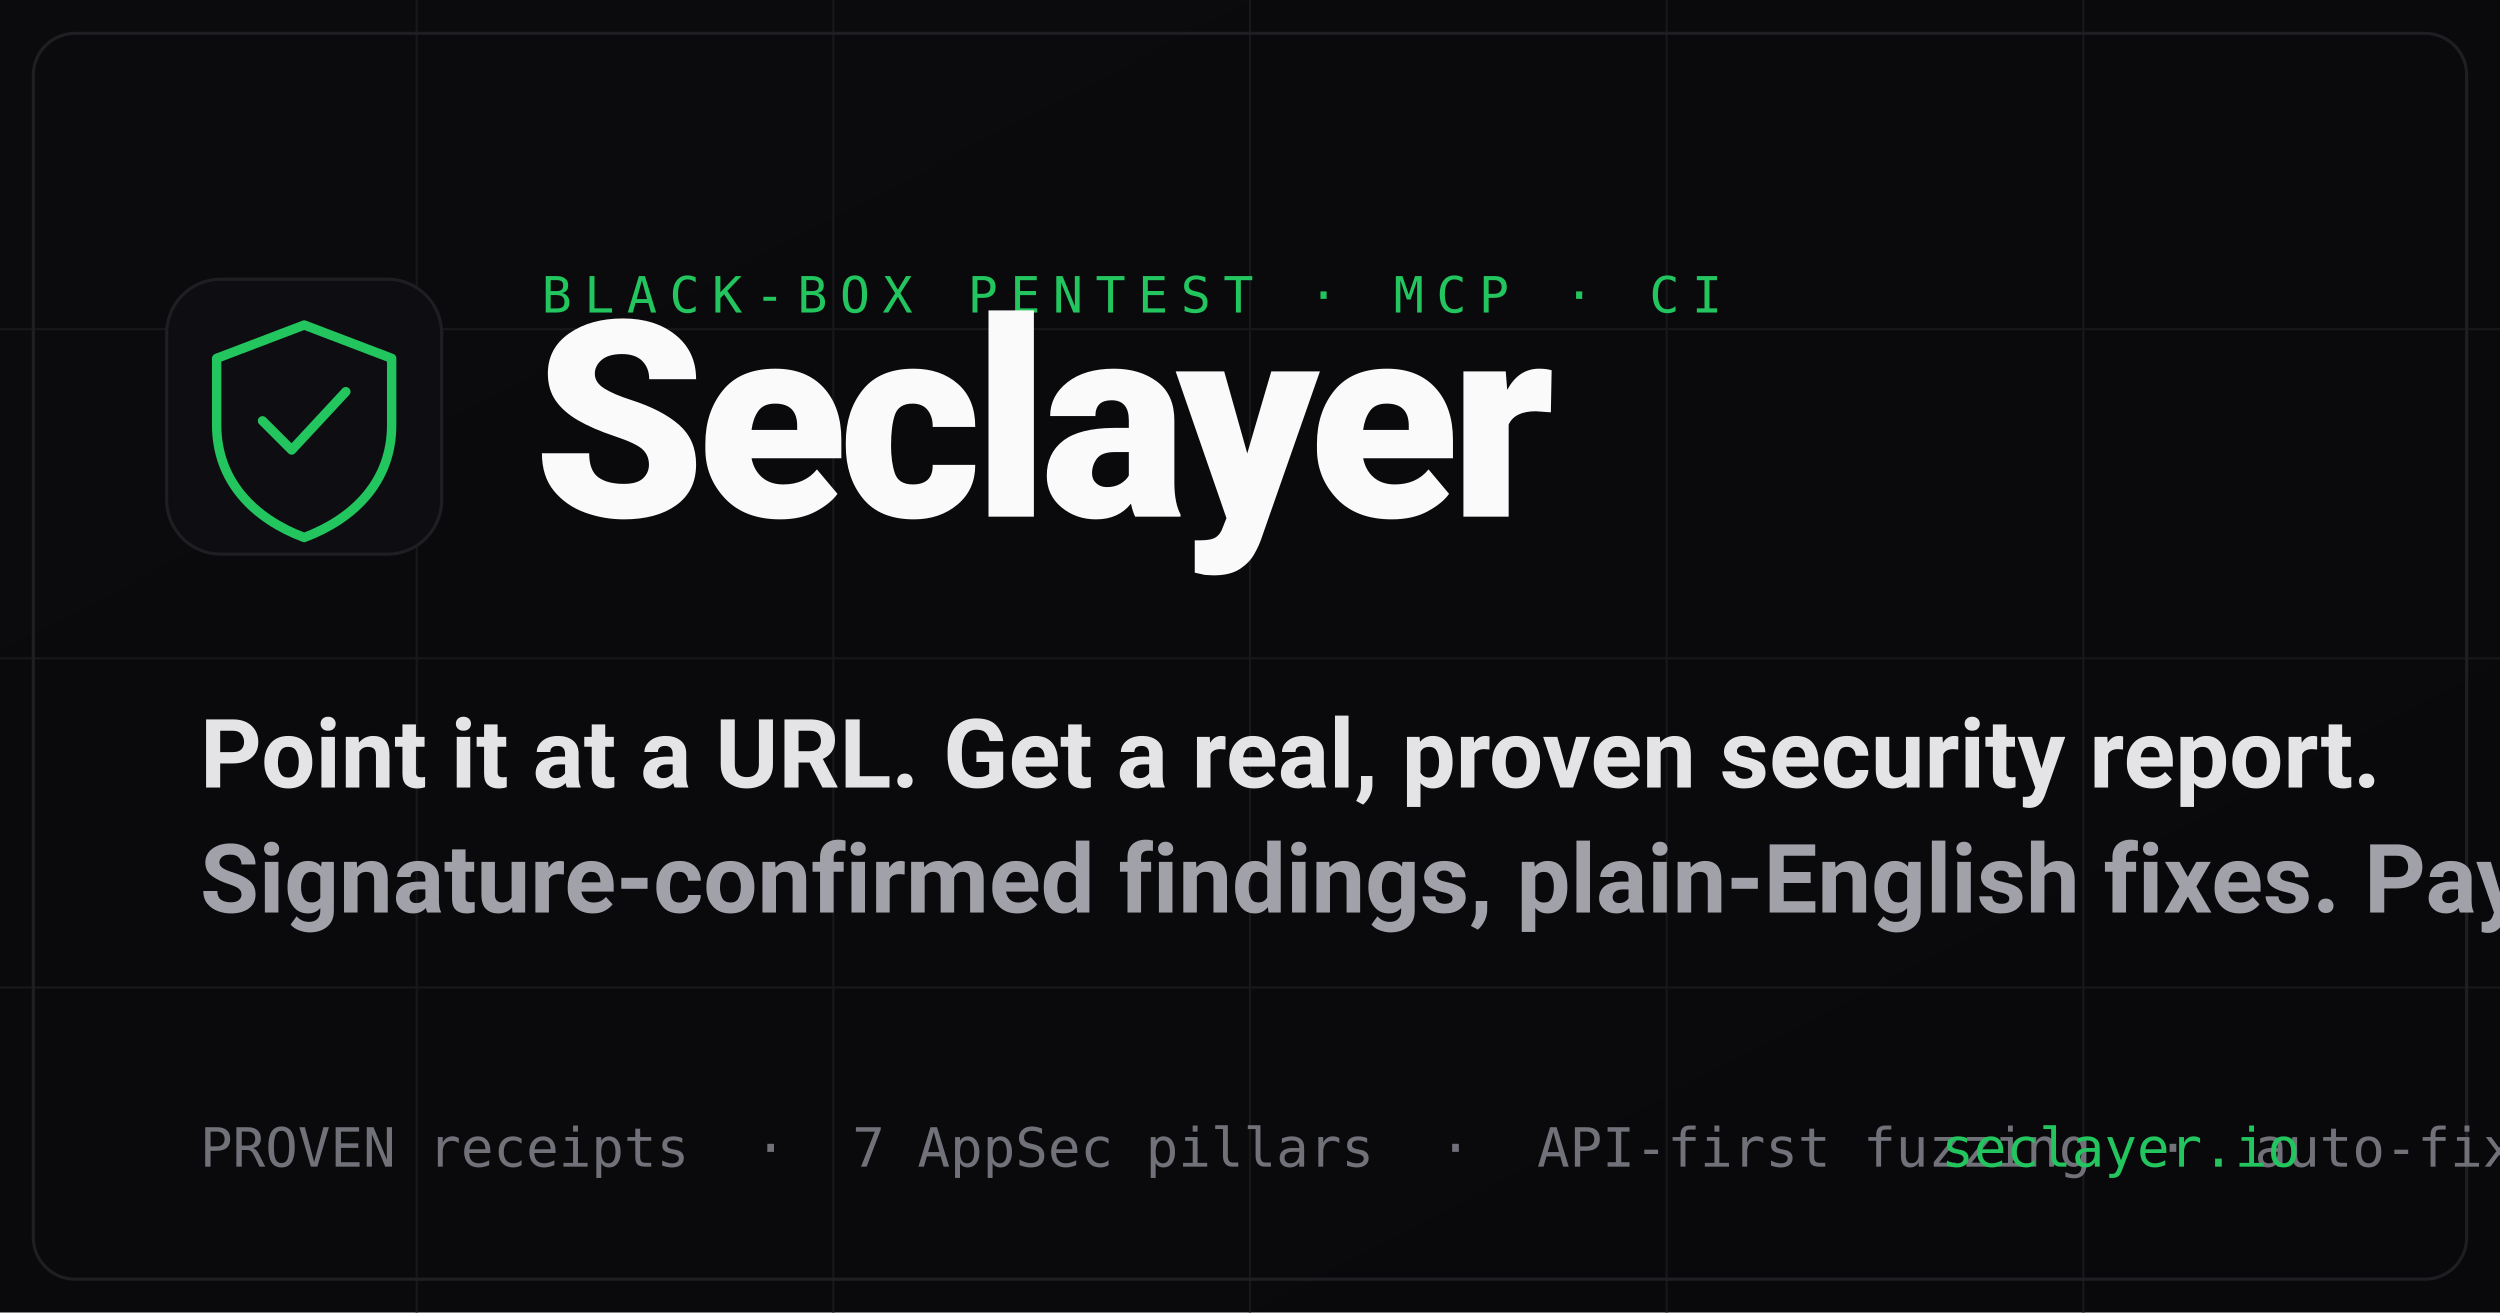
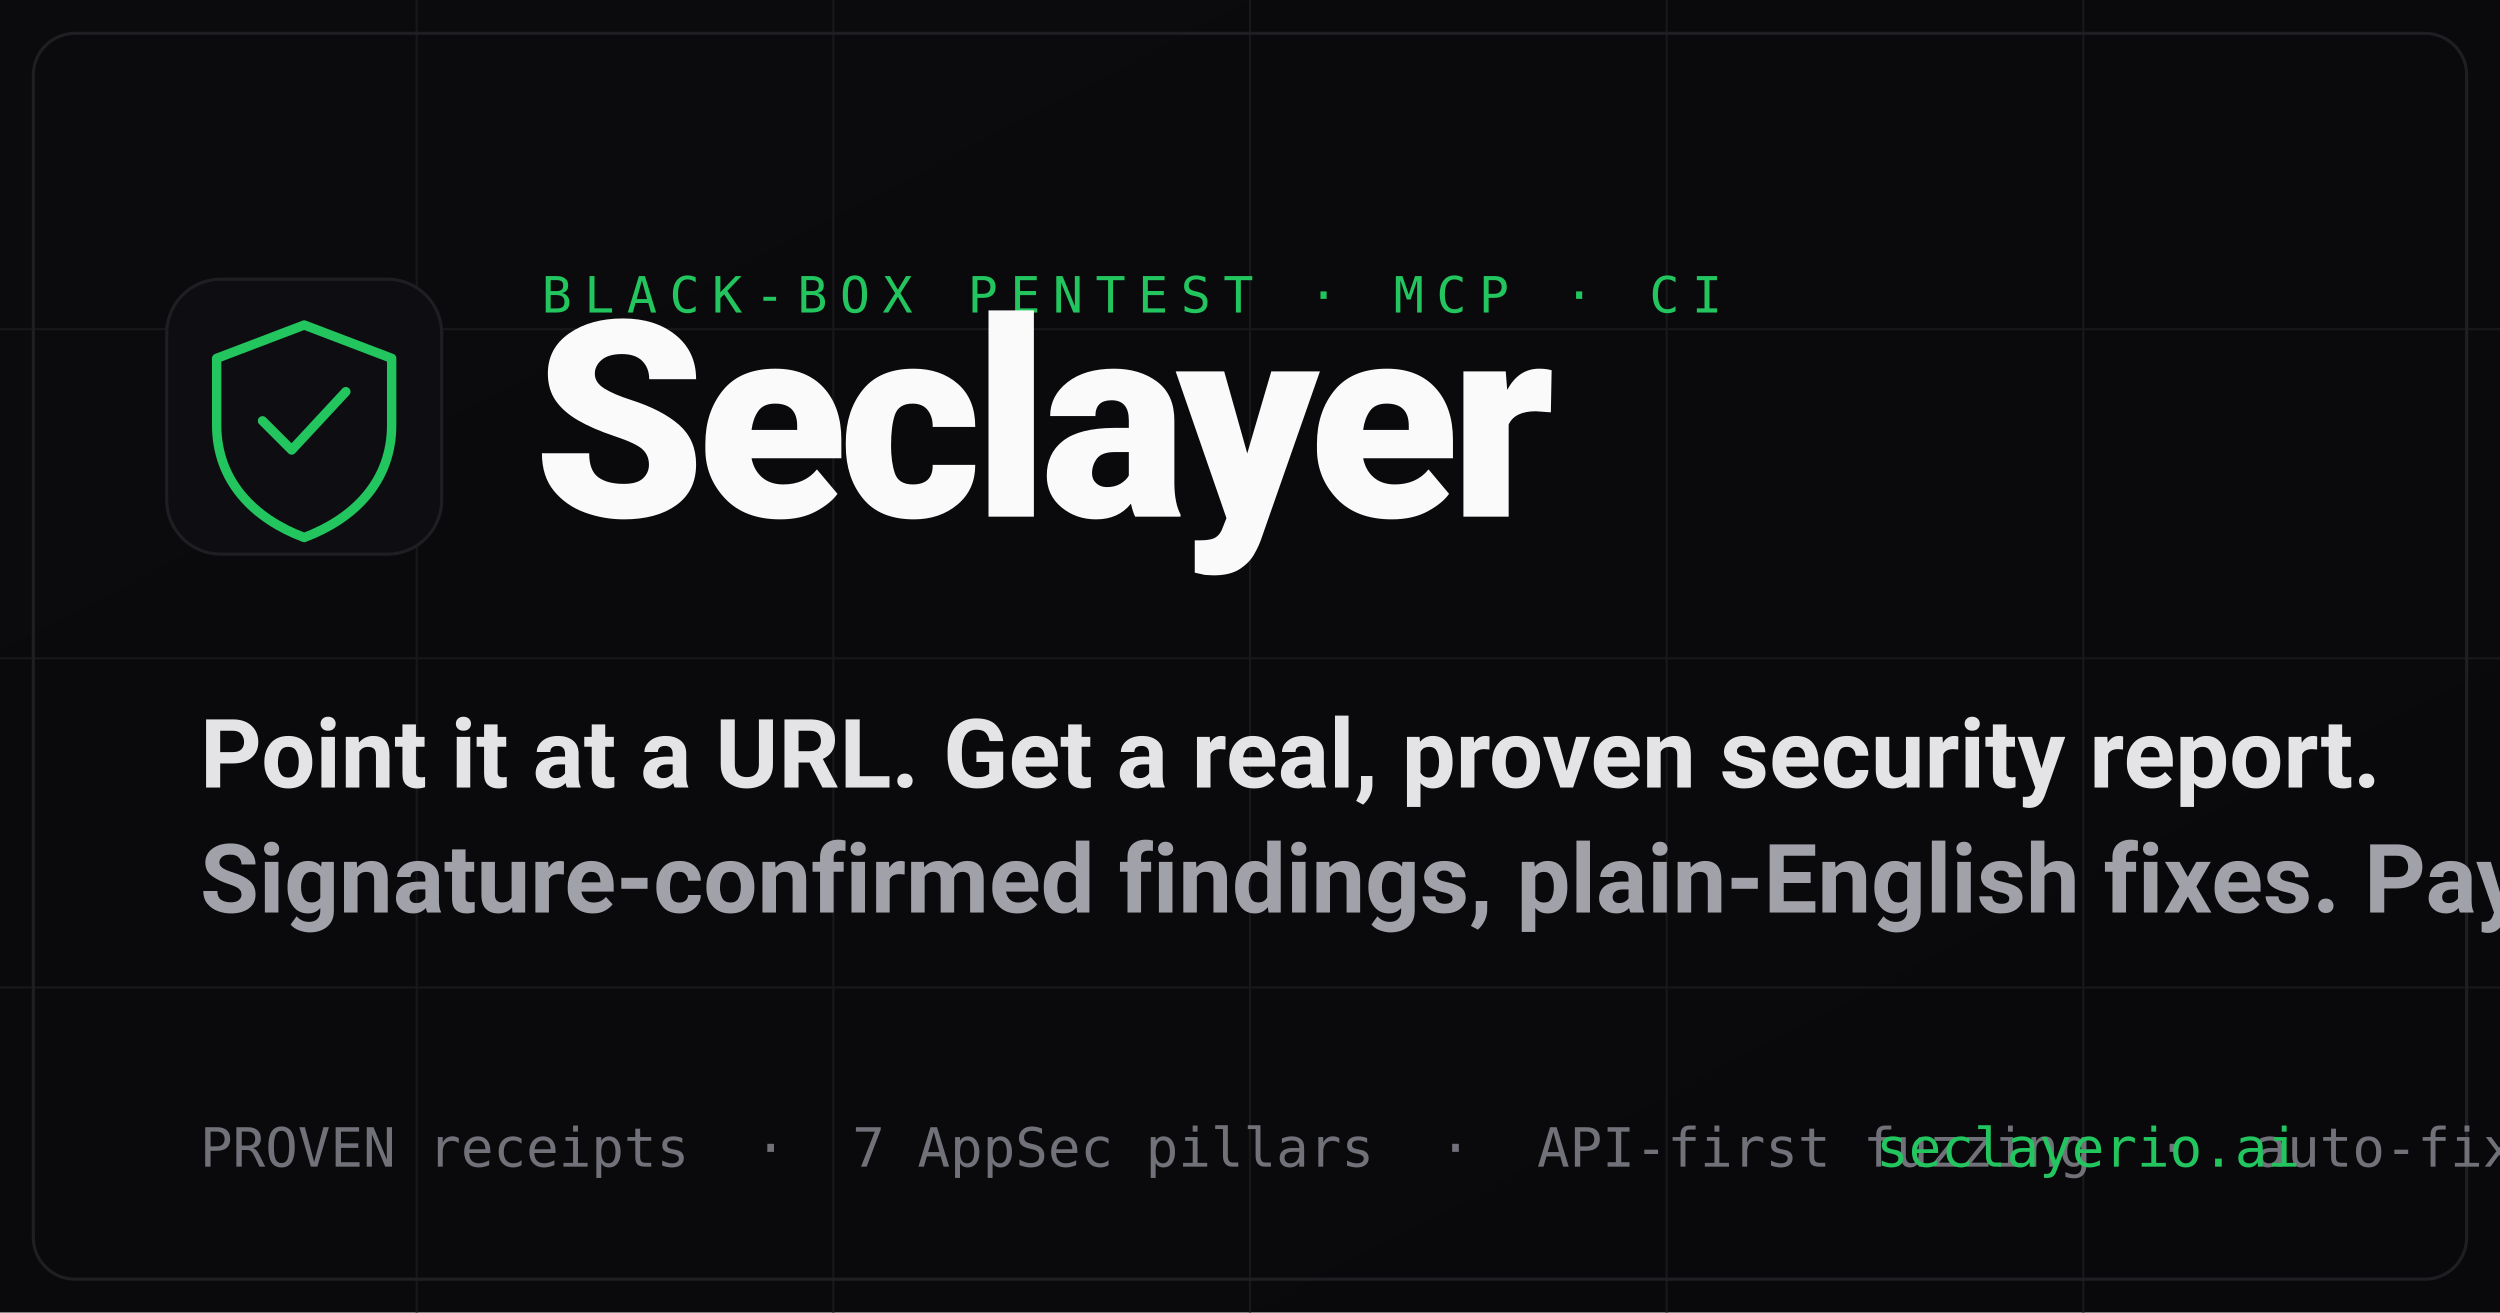
<svg xmlns="http://www.w3.org/2000/svg" width="1200" height="630" viewBox="0 0 1200 630" role="img" aria-label="Seclayer — black-box penetration testing, pay per scan">
  <defs>
    <linearGradient id="bg" x1="0" y1="0" x2="1" y2="1">
      <stop offset="0" stop-color="#0b0b0e" />
      <stop offset="1" stop-color="#09090b" />
    </linearGradient>
    <linearGradient id="rule" x1="0" y1="0" x2="1" y2="0">
      <stop offset="0" stop-color="#22c55e" stop-opacity="0" />
      <stop offset="0.5" stop-color="#22c55e" stop-opacity="0.9" />
      <stop offset="1" stop-color="#22c55e" stop-opacity="0" />
    </linearGradient>
  </defs>
  <rect width="1200" height="630" fill="url(#bg)" />
  <g stroke="#18181b" stroke-width="1">
    <path d="M0 158 H1200 M0 316 H1200 M0 474 H1200 M200 0 V630 M400 0 V630 M600 0 V630 M800 0 V630 M1000 0 V630" />
  </g>
  <rect x="16" y="16" width="1168" height="598" rx="20" fill="none" stroke="#1f1f23" stroke-width="1.5" />
  <g transform="translate(96,150)">
    <rect x="-16" y="-16" width="132" height="132" rx="26" fill="#0e0e12" stroke="#1f1f23" stroke-width="1.5" />
    <path d="M50 6 L92 22 v32 c0 27-18 45-42 54 -24-9-42-27-42-54 V22 L50 6 z" fill="none" stroke="#22c55e" stroke-width="4.5" stroke-linejoin="round" stroke-linecap="round" />
    <path d="M30 52 l14 14 l26-28" fill="none" stroke="#22c55e" stroke-width="4.5" stroke-linejoin="round" stroke-linecap="round" />
  </g>
  <text x="260" y="150" font-family="ui-monospace, 'SF Mono', Menlo, Consolas, monospace" font-size="24" letter-spacing="6" fill="#22c55e">BLACK-BOX PENTEST · MCP · CI</text>
  <text x="256" y="248" font-family="system-ui, -apple-system, 'Segoe UI', Roboto, Helvetica, Arial, sans-serif" font-size="132" font-weight="800" letter-spacing="-4" fill="#fafafa">Seclayer</text>
  <text x="96" y="378" font-family="system-ui, -apple-system, 'Segoe UI', Roboto, Helvetica, Arial, sans-serif" font-size="46" font-weight="600" fill="#e4e4e7">Point it at a URL. Get a real, proven security report.</text>
  <text x="96" y="438" font-family="system-ui, -apple-system, 'Segoe UI', Roboto, Helvetica, Arial, sans-serif" font-size="46" font-weight="600" fill="#a1a1aa">Signature-confirmed findings, plain-English fixes. Pay per scan.</text>
  <line x1="96" y1="506" x2="1104" y2="506" stroke="url(#rule)" stroke-width="2" />
  <text x="96" y="560" font-family="ui-monospace, 'SF Mono', Menlo, Consolas, monospace" font-size="26" fill="#71717a">PROVEN receipts  ·  7 AppSec pillars  ·  API-first fuzzing  ·  auto-fix PRs</text>
-   <text x="1104" y="560" text-anchor="end" font-family="ui-monospace, 'SF Mono', Menlo, Consolas, monospace" font-size="26" fill="#22c55e">seclayer.io</text>
+   <text x="1104" y="560" text-anchor="end" font-family="ui-monospace, 'SF Mono', Menlo, Consolas, monospace" font-size="26" fill="#22c55e">seclayerio.ai</text>
</svg>
